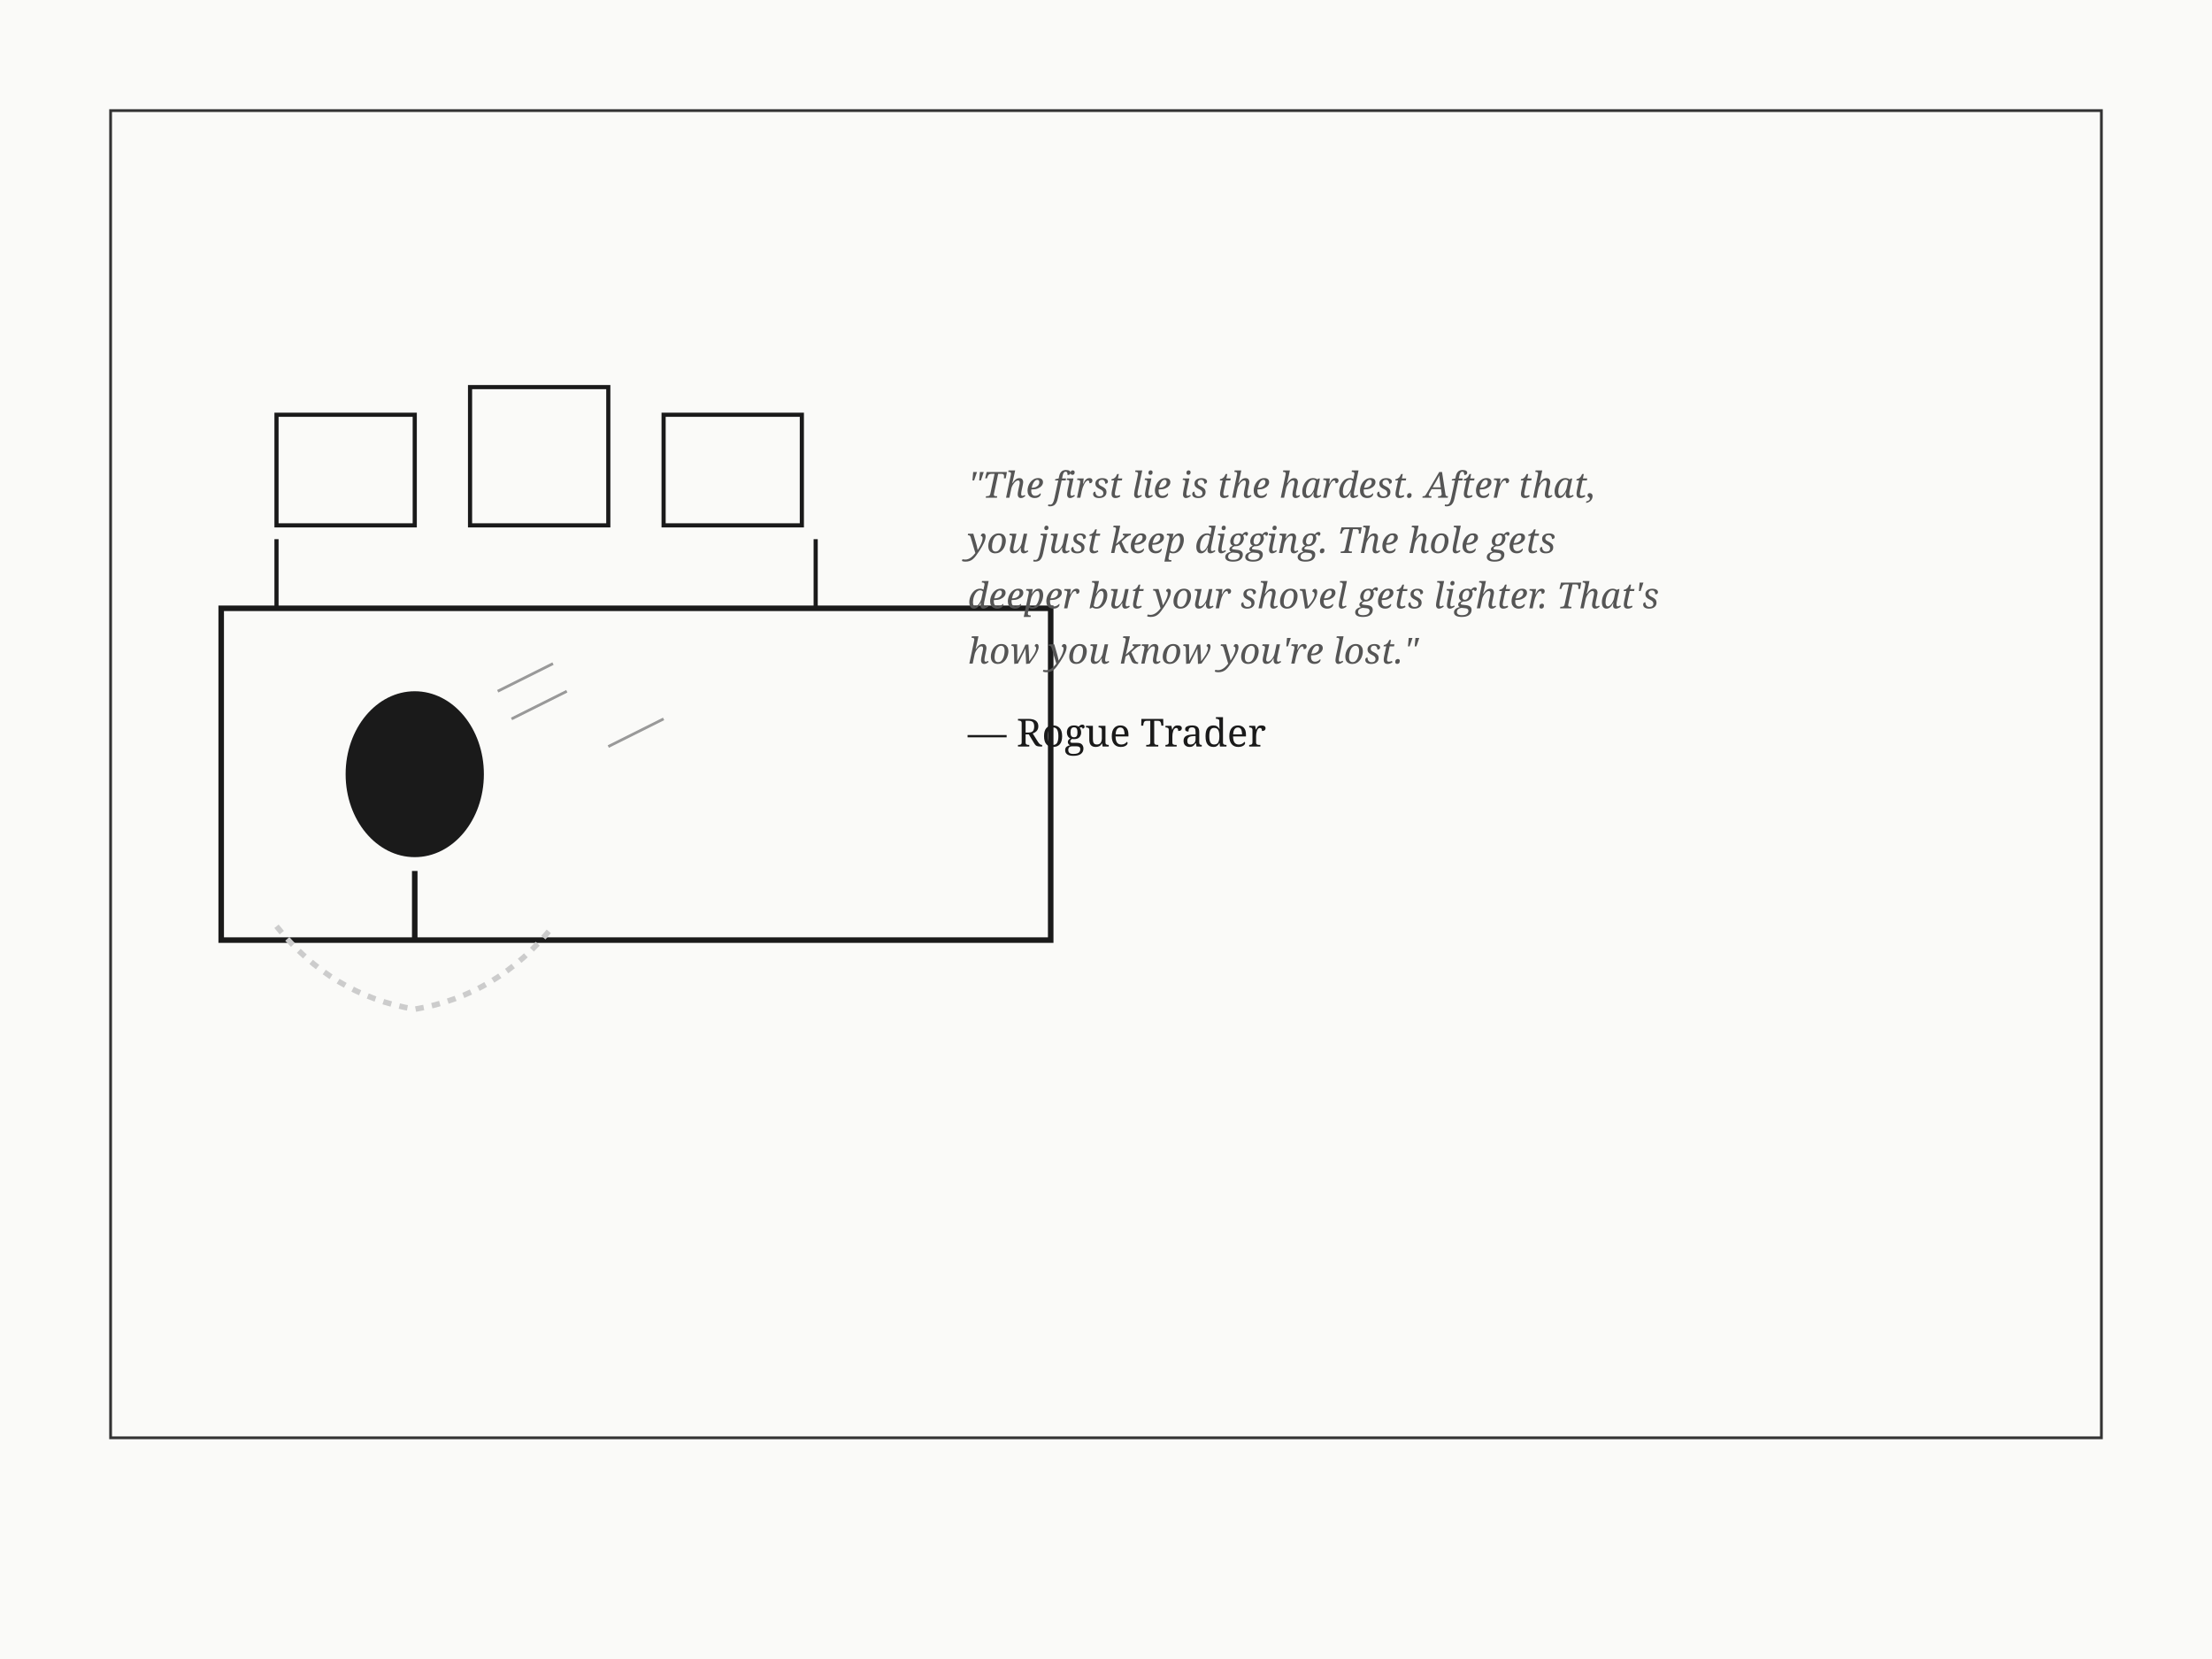
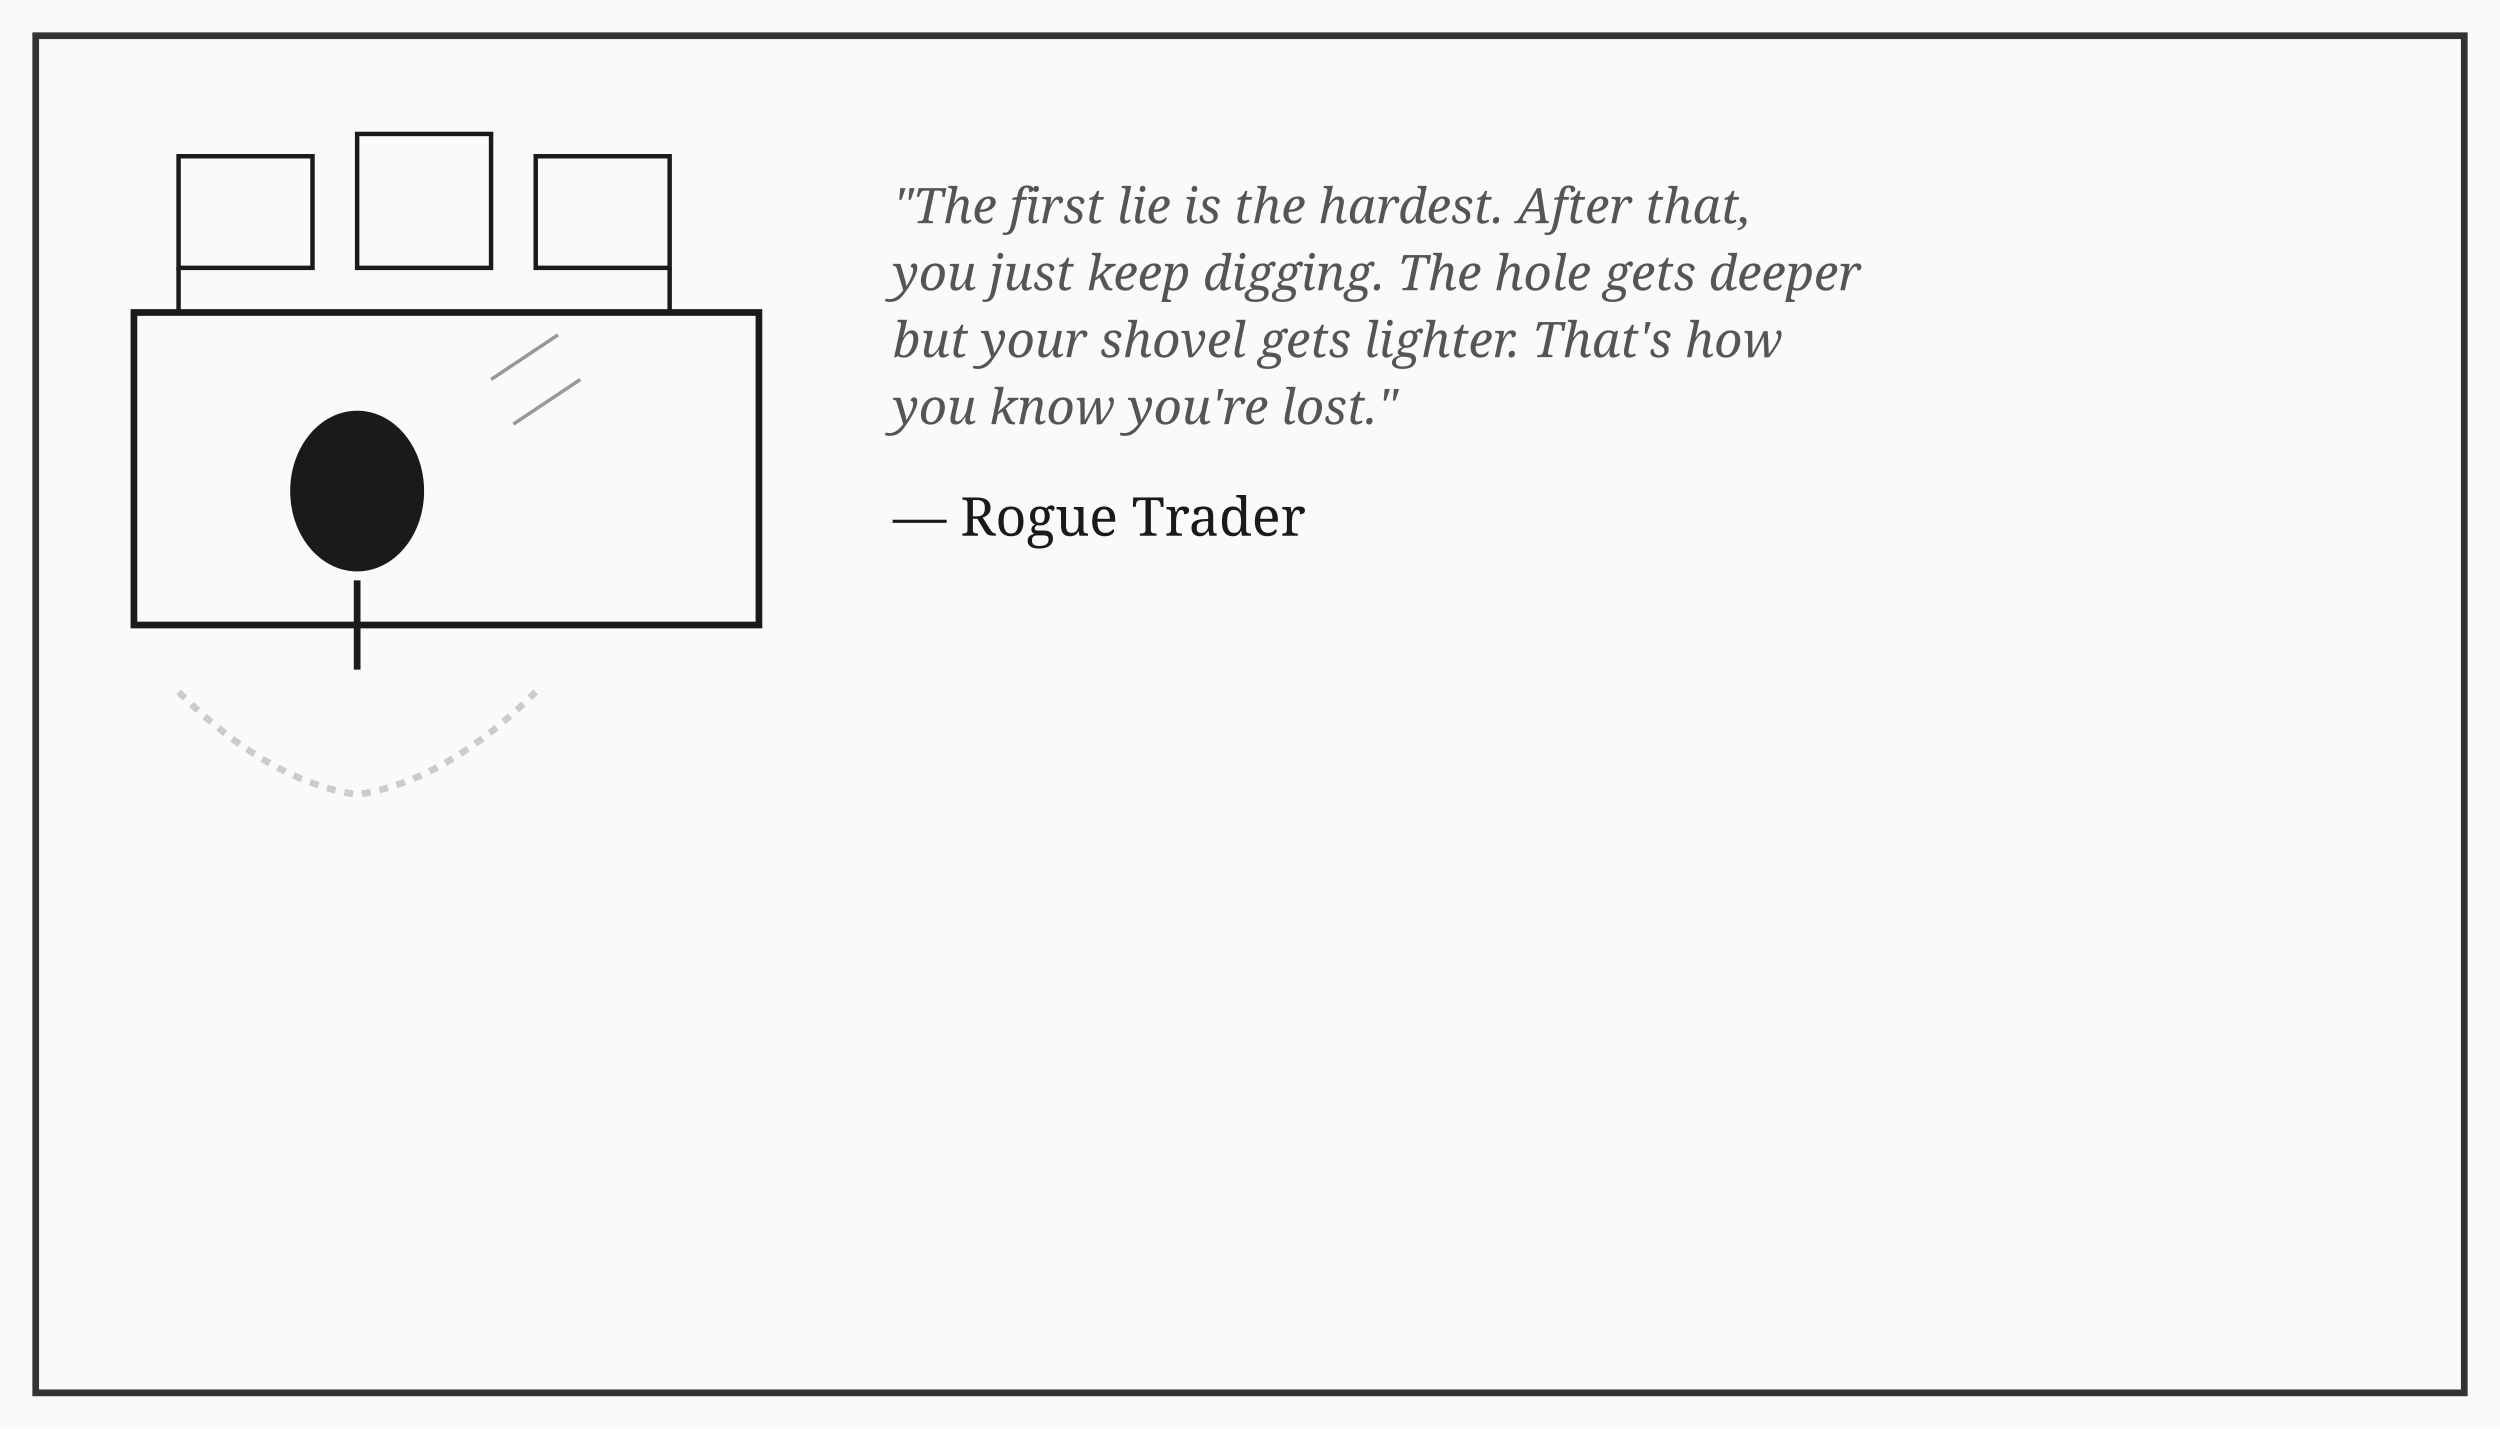
- <svg xmlns="http://www.w3.org/2000/svg" viewBox="0 0 800 600">
+ <svg xmlns="http://www.w3.org/2000/svg" viewBox="0 0 560 320">
  <defs>
    <style>
-       .cartoon-text { font-family: Georgia, serif; font-size: 14px; fill: #1a1a1a; }
-       .cartoon-quote { font-family: Georgia, serif; font-size: 13px; fill: #555; font-style: italic; }
+       .cartoon-text { font-family: Georgia, serif; font-size: 12px; fill: #1a1a1a; }
+       .cartoon-quote { font-family: Georgia, serif; font-size: 11px; fill: #555; font-style: italic; }
    </style>
  </defs>
-   <rect width="800" height="600" fill="#fafaf8" />
-   <rect x="40" y="40" width="720" height="480" fill="none" stroke="#333" stroke-width="1" />
-   <rect x="80" y="220" width="300" height="120" fill="none" stroke="#1a1a1a" stroke-width="2" />
-   <rect x="100" y="150" width="50" height="40" fill="none" stroke="#1a1a1a" stroke-width="1.5" />
-   <rect x="170" y="140" width="50" height="50" fill="none" stroke="#1a1a1a" stroke-width="1.5" />
-   <rect x="240" y="150" width="50" height="40" fill="none" stroke="#1a1a1a" stroke-width="1.5" />
-   <line x1="100" y1="195" x2="100" y2="220" stroke="#1a1a1a" stroke-width="1.5" />
-   <line x1="295" y1="195" x2="295" y2="220" stroke="#1a1a1a" stroke-width="1.5" />
-   <ellipse cx="150" cy="280" rx="25" ry="30" fill="#1a1a1a" />
-   <line x1="150" y1="315" x2="150" y2="340" stroke="#1a1a1a" stroke-width="2" />
-   <line x1="180" y1="250" x2="200" y2="240" stroke="#999" stroke-width="1" />
-   <line x1="185" y1="260" x2="205" y2="250" stroke="#999" stroke-width="1" />
-   <line x1="220" y1="270" x2="240" y2="260" stroke="#999" stroke-width="1" />
-   <path d="M 100 335 Q 120 360 150 365 Q 180 360 200 335" fill="none" stroke="#ccc" stroke-width="2" stroke-dasharray="3,3" />
-   <text x="350" y="180" class="cartoon-quote" text-anchor="start">
+   <rect width="560" height="320" fill="#fafaf8" />
+   <rect x="8" y="8" width="544" height="304" fill="none" stroke="#333" stroke-width="1.5" />
+   <rect x="30" y="70" width="140" height="70" fill="none" stroke="#1a1a1a" stroke-width="1.5" />
+   <rect x="40" y="35" width="30" height="25" fill="none" stroke="#1a1a1a" stroke-width="1" />
+   <rect x="80" y="30" width="30" height="30" fill="none" stroke="#1a1a1a" stroke-width="1" />
+   <rect x="120" y="35" width="30" height="25" fill="none" stroke="#1a1a1a" stroke-width="1" />
+   <line x1="40" y1="60" x2="40" y2="70" stroke="#1a1a1a" stroke-width="1" />
+   <line x1="150" y1="60" x2="150" y2="70" stroke="#1a1a1a" stroke-width="1" />
+   <ellipse cx="80" cy="110" rx="15" ry="18" fill="#1a1a1a" />
+   <line x1="80" y1="130" x2="80" y2="150" stroke="#1a1a1a" stroke-width="1.5" />
+   <line x1="110" y1="85" x2="125" y2="75" stroke="#999" stroke-width="0.8" />
+   <line x1="115" y1="95" x2="130" y2="85" stroke="#999" stroke-width="0.8" />
+   <path d="M 40 155 Q 60 175 80 178 Q 100 175 120 155" fill="none" stroke="#ccc" stroke-width="1.5" stroke-dasharray="2,2" />
+   <text x="200" y="50" class="cartoon-quote" text-anchor="start">
    "The first lie is the hardest. After that,
  </text>
-   <text x="350" y="200" class="cartoon-quote" text-anchor="start">
-     you just keep digging. The hole gets
+   <text x="200" y="65" class="cartoon-quote" text-anchor="start">
+     you just keep digging. The hole gets deeper
  </text>
-   <text x="350" y="220" class="cartoon-quote" text-anchor="start">
-     deeper but your shovel gets lighter. That's
+   <text x="200" y="80" class="cartoon-quote" text-anchor="start">
+     but your shovel gets lighter. That's how
  </text>
-   <text x="350" y="240" class="cartoon-quote" text-anchor="start">
-     how you know you're lost."
+   <text x="200" y="95" class="cartoon-quote" text-anchor="start">
+     you know you're lost."
  </text>
-   <text x="350" y="270" class="cartoon-text" font-size="12" text-anchor="start" fill="#999">
+   <text x="200" y="120" class="cartoon-text" font-size="10" text-anchor="start" fill="#999">
    — Rogue Trader
  </text>
</svg>
